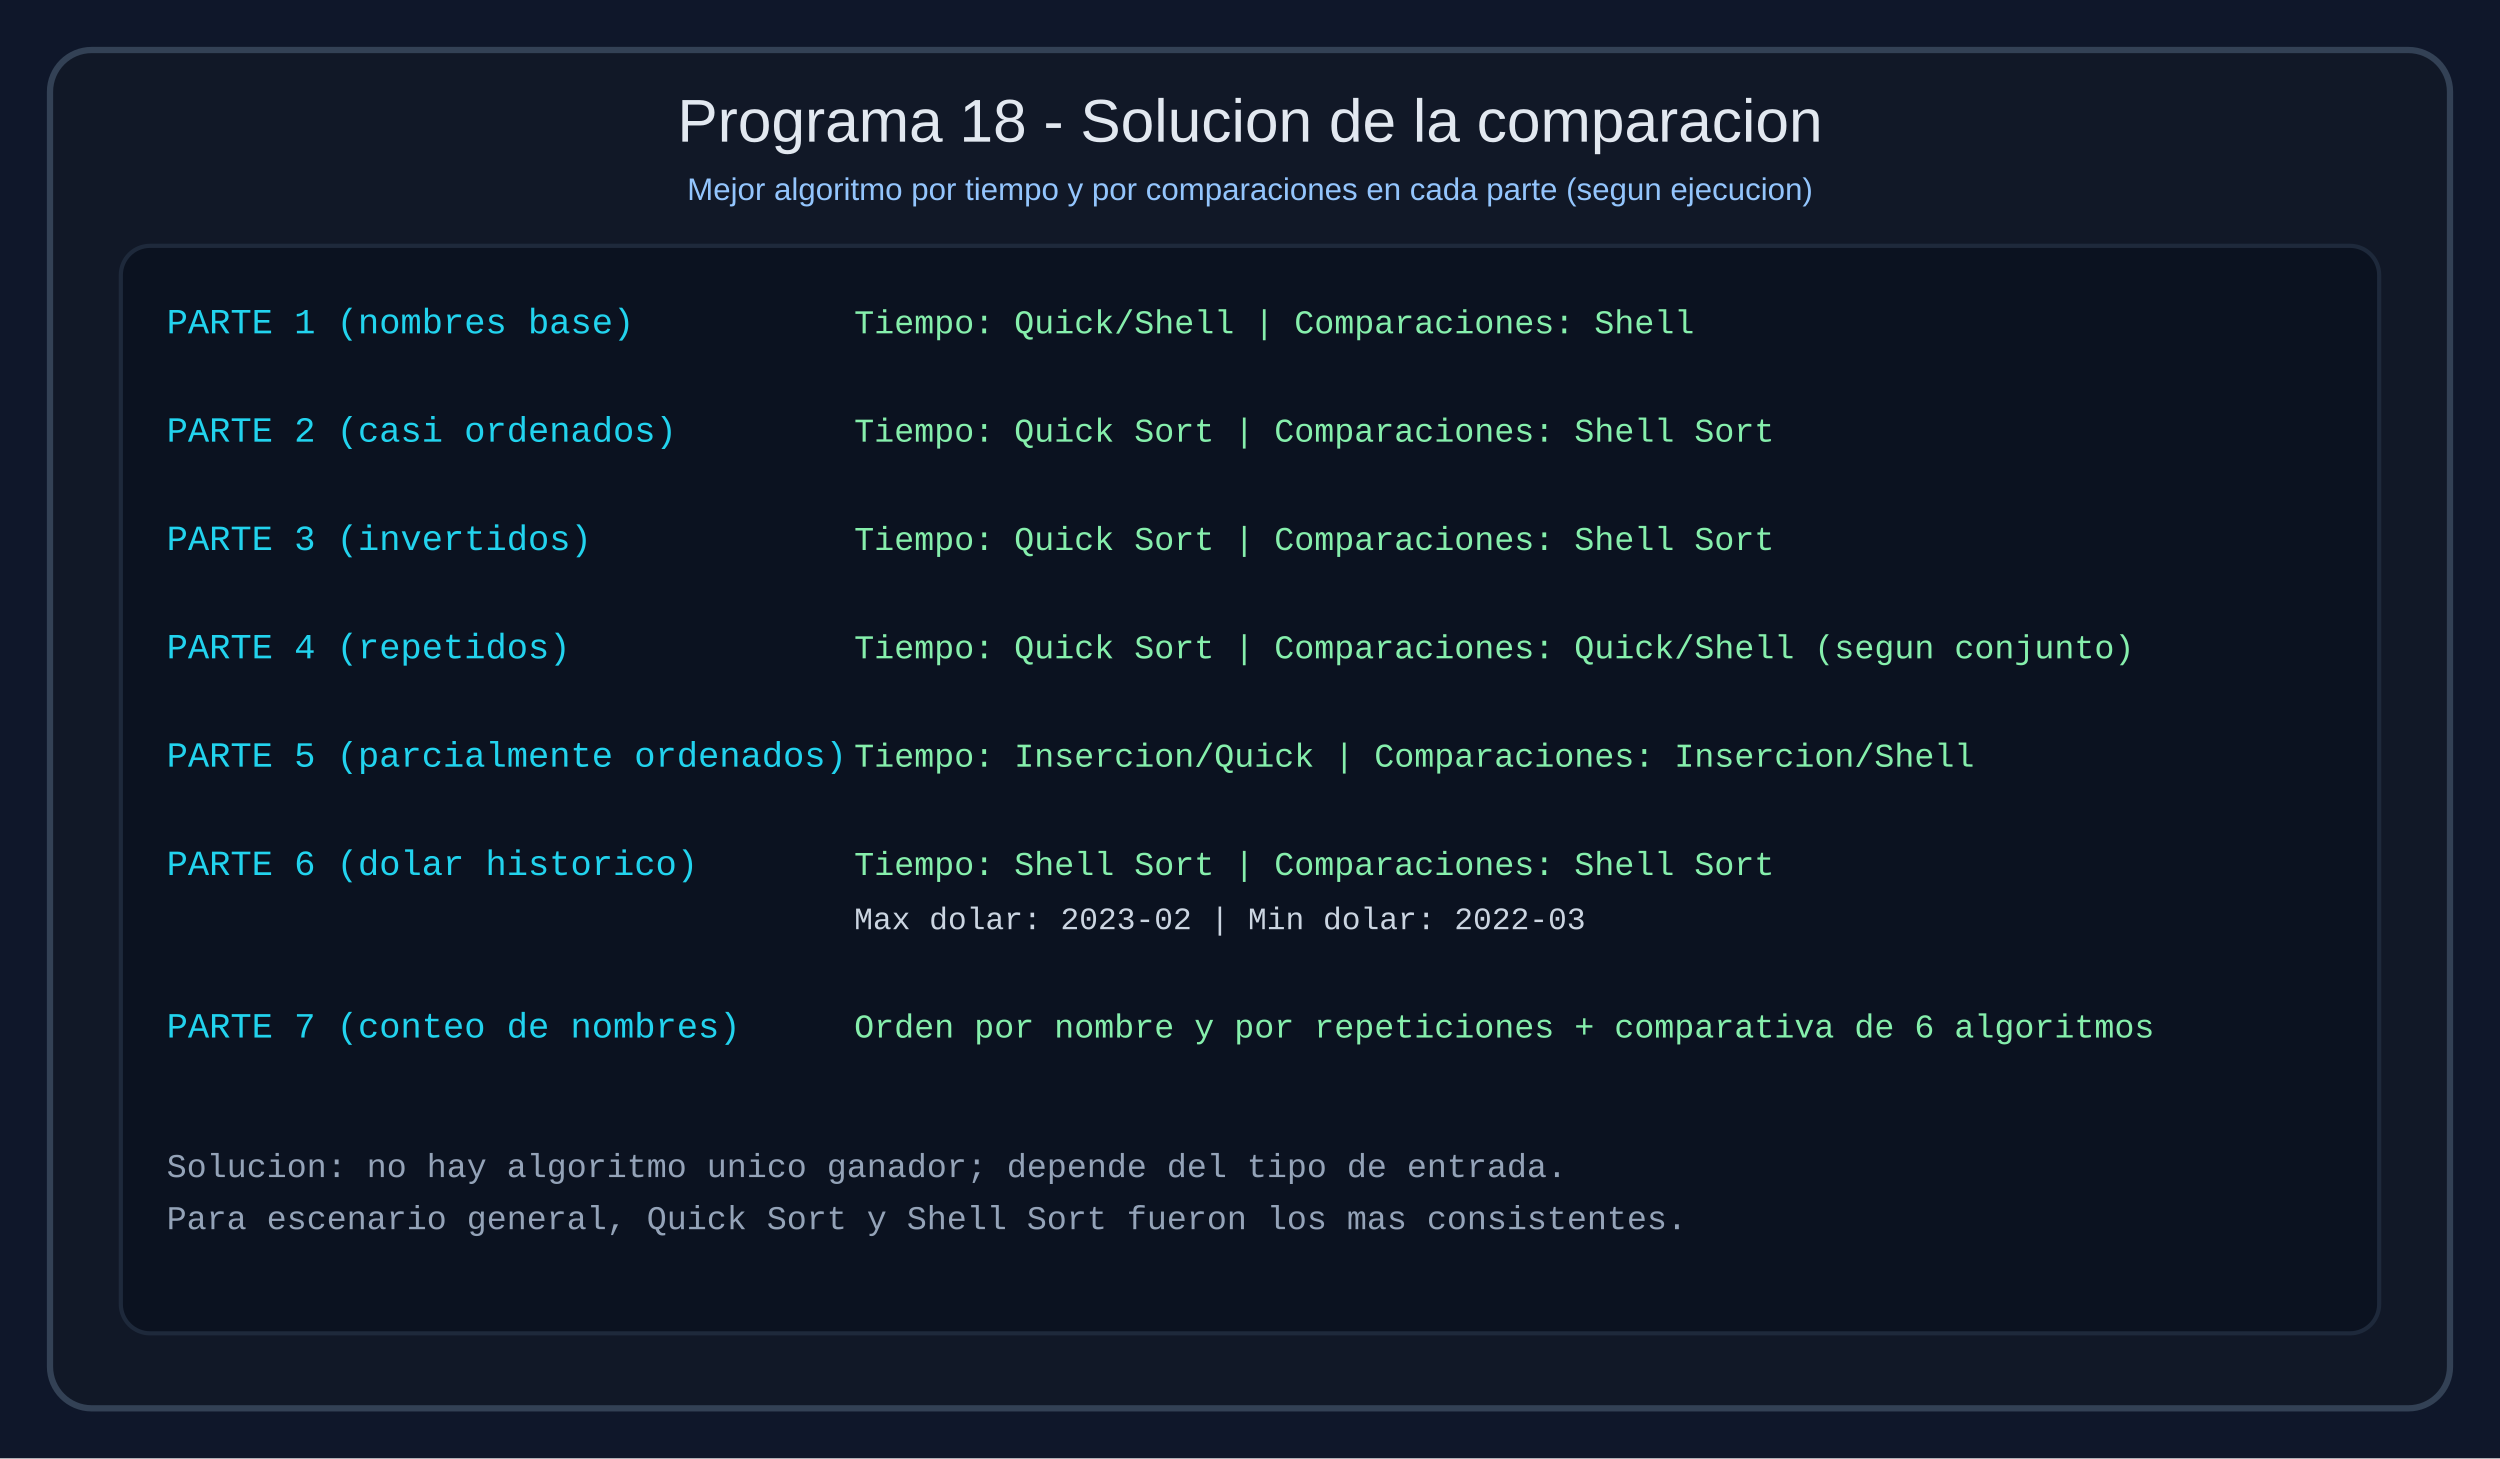
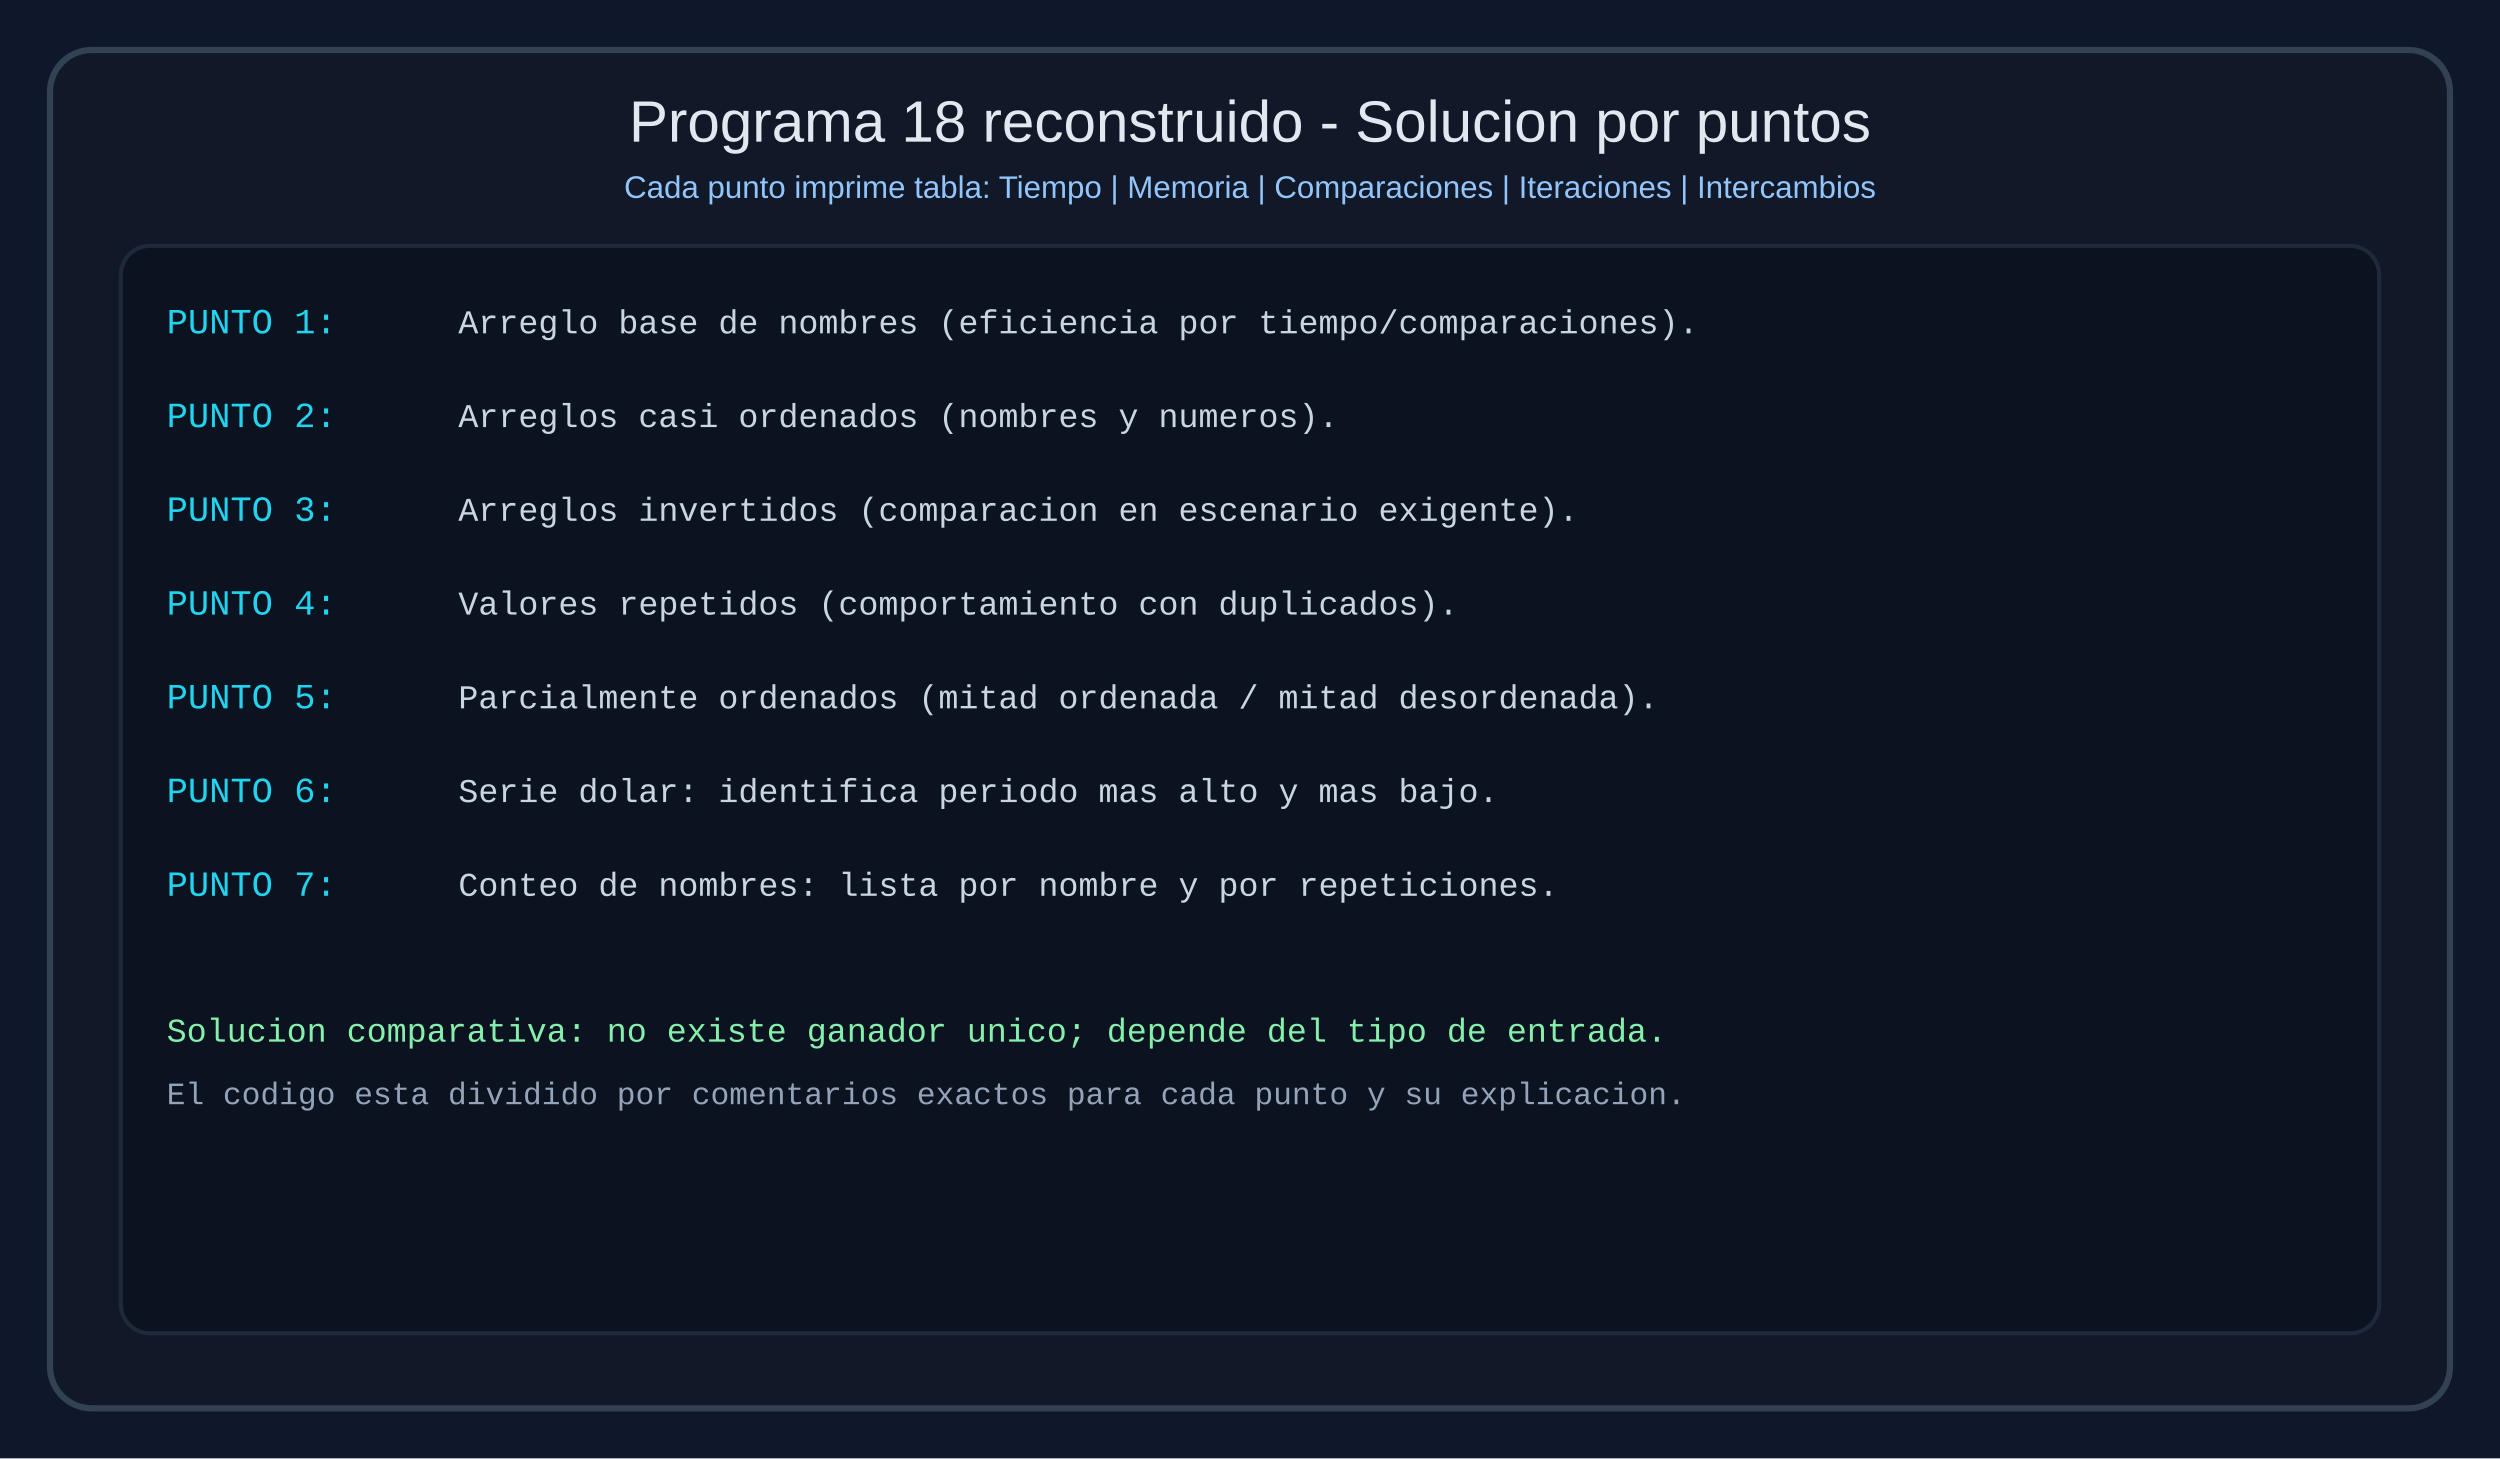
<svg xmlns="http://www.w3.org/2000/svg" width="1200" height="700" viewBox="0 0 1200 700" role="img" aria-labelledby="title desc">
  <rect width="1200" height="700" fill="#0f172a" />
  <rect x="24" y="24" width="1152" height="652" rx="20" fill="#111827" stroke="#334155" stroke-width="3" />
-   <text x="600" y="68" text-anchor="middle" fill="#e2e8f0" font-family="Arial, sans-serif" font-size="29">Programa 18 - Solucion de la comparacion</text>
-   <text x="600" y="96" text-anchor="middle" fill="#93c5fd" font-family="Arial, sans-serif" font-size="15">Mejor algoritmo por tiempo y por comparaciones en cada parte (segun ejecucion)</text>
+   <text x="600" y="68" text-anchor="middle" fill="#e2e8f0" font-family="Arial" font-size="28">Programa 18 reconstruido - Solucion por puntos</text>
+   <text x="600" y="95" text-anchor="middle" fill="#93c5fd" font-family="Arial" font-size="15">Cada punto imprime tabla: Tiempo | Memoria | Comparaciones | Iteraciones | Intercambios</text>
  <rect x="58" y="118" width="1084" height="522" rx="14" fill="#0b1220" stroke="#1e293b" stroke-width="2" />
-   <text x="80" y="160" fill="#22d3ee" font-family="Courier New, monospace" font-size="17">PARTE 1 (nombres base)</text>
-   <text x="410" y="160" fill="#86efac" font-family="Courier New, monospace" font-size="16">Tiempo: Quick/Shell | Comparaciones: Shell</text>
-   <text x="80" y="212" fill="#22d3ee" font-family="Courier New, monospace" font-size="17">PARTE 2 (casi ordenados)</text>
-   <text x="410" y="212" fill="#86efac" font-family="Courier New, monospace" font-size="16">Tiempo: Quick Sort | Comparaciones: Shell Sort</text>
-   <text x="80" y="264" fill="#22d3ee" font-family="Courier New, monospace" font-size="17">PARTE 3 (invertidos)</text>
-   <text x="410" y="264" fill="#86efac" font-family="Courier New, monospace" font-size="16">Tiempo: Quick Sort | Comparaciones: Shell Sort</text>
-   <text x="80" y="316" fill="#22d3ee" font-family="Courier New, monospace" font-size="17">PARTE 4 (repetidos)</text>
-   <text x="410" y="316" fill="#86efac" font-family="Courier New, monospace" font-size="16">Tiempo: Quick Sort | Comparaciones: Quick/Shell (segun conjunto)</text>
-   <text x="80" y="368" fill="#22d3ee" font-family="Courier New, monospace" font-size="17">PARTE 5 (parcialmente ordenados)</text>
-   <text x="410" y="368" fill="#86efac" font-family="Courier New, monospace" font-size="16">Tiempo: Insercion/Quick | Comparaciones: Insercion/Shell</text>
-   <text x="80" y="420" fill="#22d3ee" font-family="Courier New, monospace" font-size="17">PARTE 6 (dolar historico)</text>
-   <text x="410" y="420" fill="#86efac" font-family="Courier New, monospace" font-size="16">Tiempo: Shell Sort | Comparaciones: Shell Sort</text>
-   <text x="410" y="446" fill="#cbd5e1" font-family="Courier New, monospace" font-size="15">Max dolar: 2023-02 | Min dolar: 2022-03</text>
-   <text x="80" y="498" fill="#22d3ee" font-family="Courier New, monospace" font-size="17">PARTE 7 (conteo de nombres)</text>
-   <text x="410" y="498" fill="#86efac" font-family="Courier New, monospace" font-size="16">Orden por nombre y por repeticiones + comparativa de 6 algoritmos</text>
-   <text x="80" y="565" fill="#94a3b8" font-family="Courier New, monospace" font-size="16">Solucion: no hay algoritmo unico ganador; depende del tipo de entrada.</text>
-   <text x="80" y="590" fill="#94a3b8" font-family="Courier New, monospace" font-size="16">Para escenario general, Quick Sort y Shell Sort fueron los mas consistentes.</text>
+   <text x="80" y="160" fill="#22d3ee" font-family="Courier New" font-size="17">PUNTO 1:</text>
+   <text x="220" y="160" fill="#cbd5e1" font-family="Courier New" font-size="16">Arreglo base de nombres (eficiencia por tiempo/comparaciones).</text>
+   <text x="80" y="205" fill="#22d3ee" font-family="Courier New" font-size="17">PUNTO 2:</text>
+   <text x="220" y="205" fill="#cbd5e1" font-family="Courier New" font-size="16">Arreglos casi ordenados (nombres y numeros).</text>
+   <text x="80" y="250" fill="#22d3ee" font-family="Courier New" font-size="17">PUNTO 3:</text>
+   <text x="220" y="250" fill="#cbd5e1" font-family="Courier New" font-size="16">Arreglos invertidos (comparacion en escenario exigente).</text>
+   <text x="80" y="295" fill="#22d3ee" font-family="Courier New" font-size="17">PUNTO 4:</text>
+   <text x="220" y="295" fill="#cbd5e1" font-family="Courier New" font-size="16">Valores repetidos (comportamiento con duplicados).</text>
+   <text x="80" y="340" fill="#22d3ee" font-family="Courier New" font-size="17">PUNTO 5:</text>
+   <text x="220" y="340" fill="#cbd5e1" font-family="Courier New" font-size="16">Parcialmente ordenados (mitad ordenada / mitad desordenada).</text>
+   <text x="80" y="385" fill="#22d3ee" font-family="Courier New" font-size="17">PUNTO 6:</text>
+   <text x="220" y="385" fill="#cbd5e1" font-family="Courier New" font-size="16">Serie dolar: identifica periodo mas alto y mas bajo.</text>
+   <text x="80" y="430" fill="#22d3ee" font-family="Courier New" font-size="17">PUNTO 7:</text>
+   <text x="220" y="430" fill="#cbd5e1" font-family="Courier New" font-size="16">Conteo de nombres: lista por nombre y por repeticiones.</text>
+   <text x="80" y="500" fill="#86efac" font-family="Courier New" font-size="16">Solucion comparativa: no existe ganador unico; depende del tipo de entrada.</text>
+   <text x="80" y="530" fill="#94a3b8" font-family="Courier New" font-size="15">El codigo esta dividido por comentarios exactos para cada punto y su explicacion.</text>
</svg>
